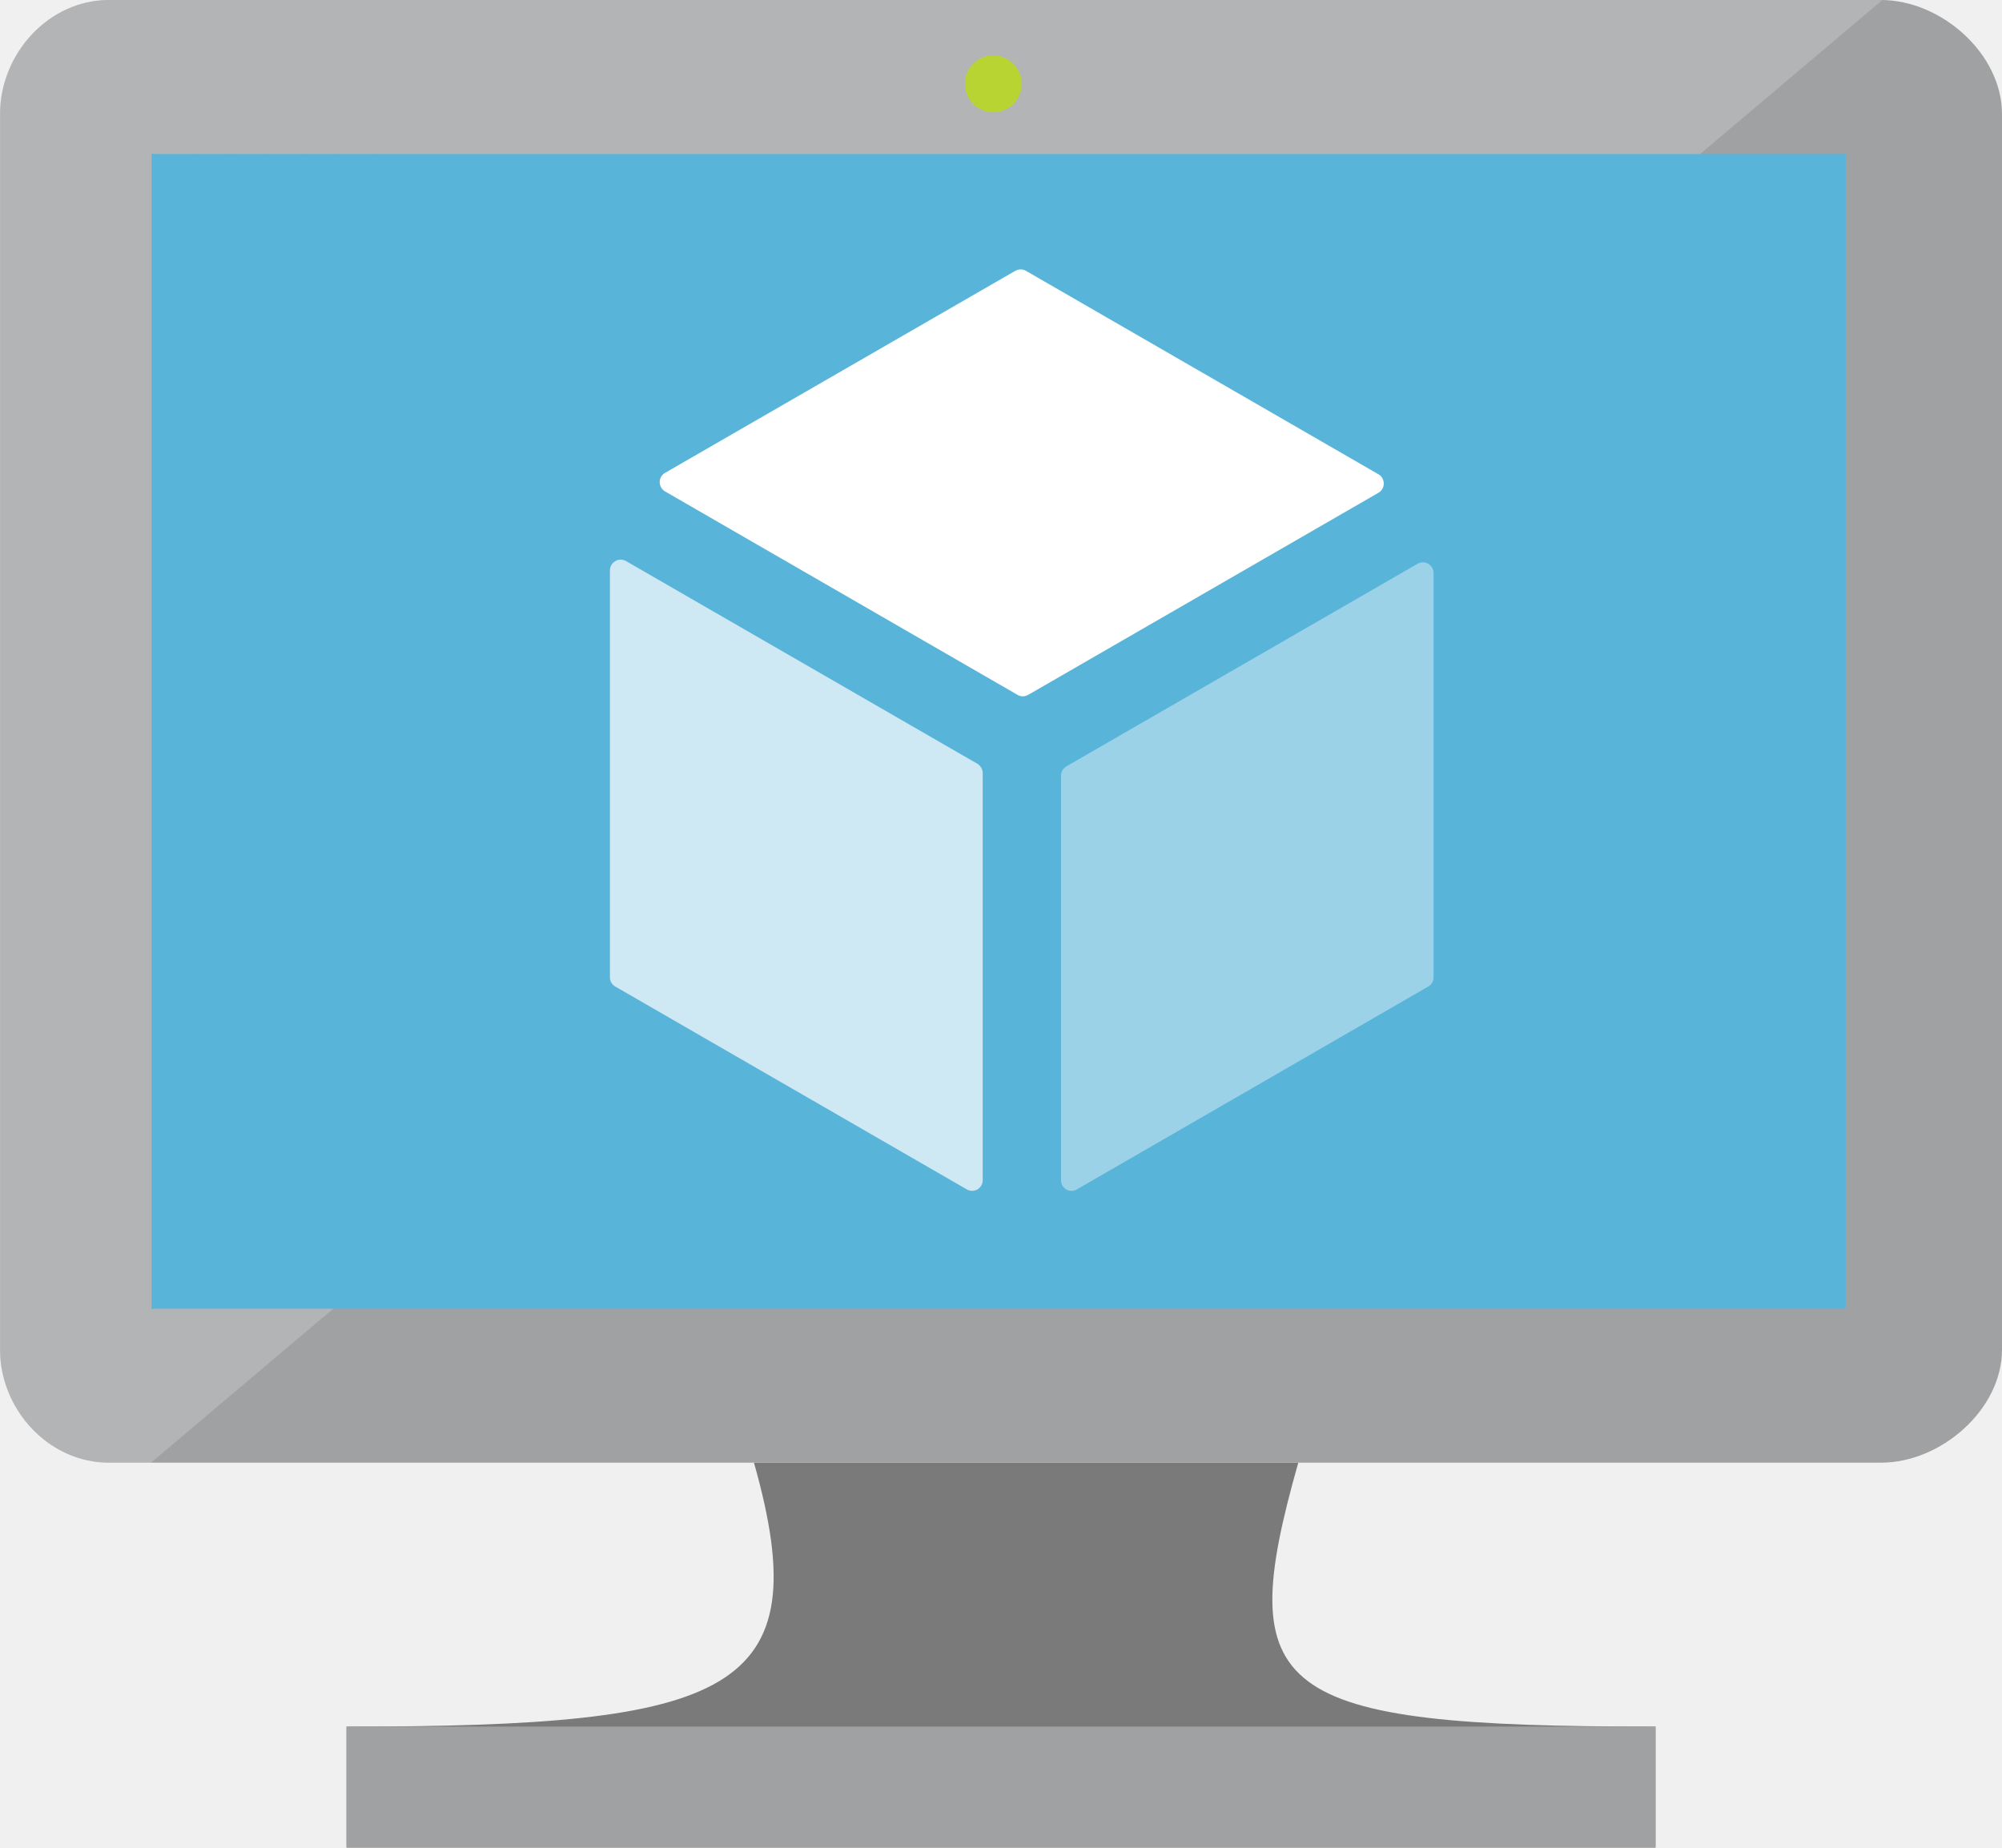
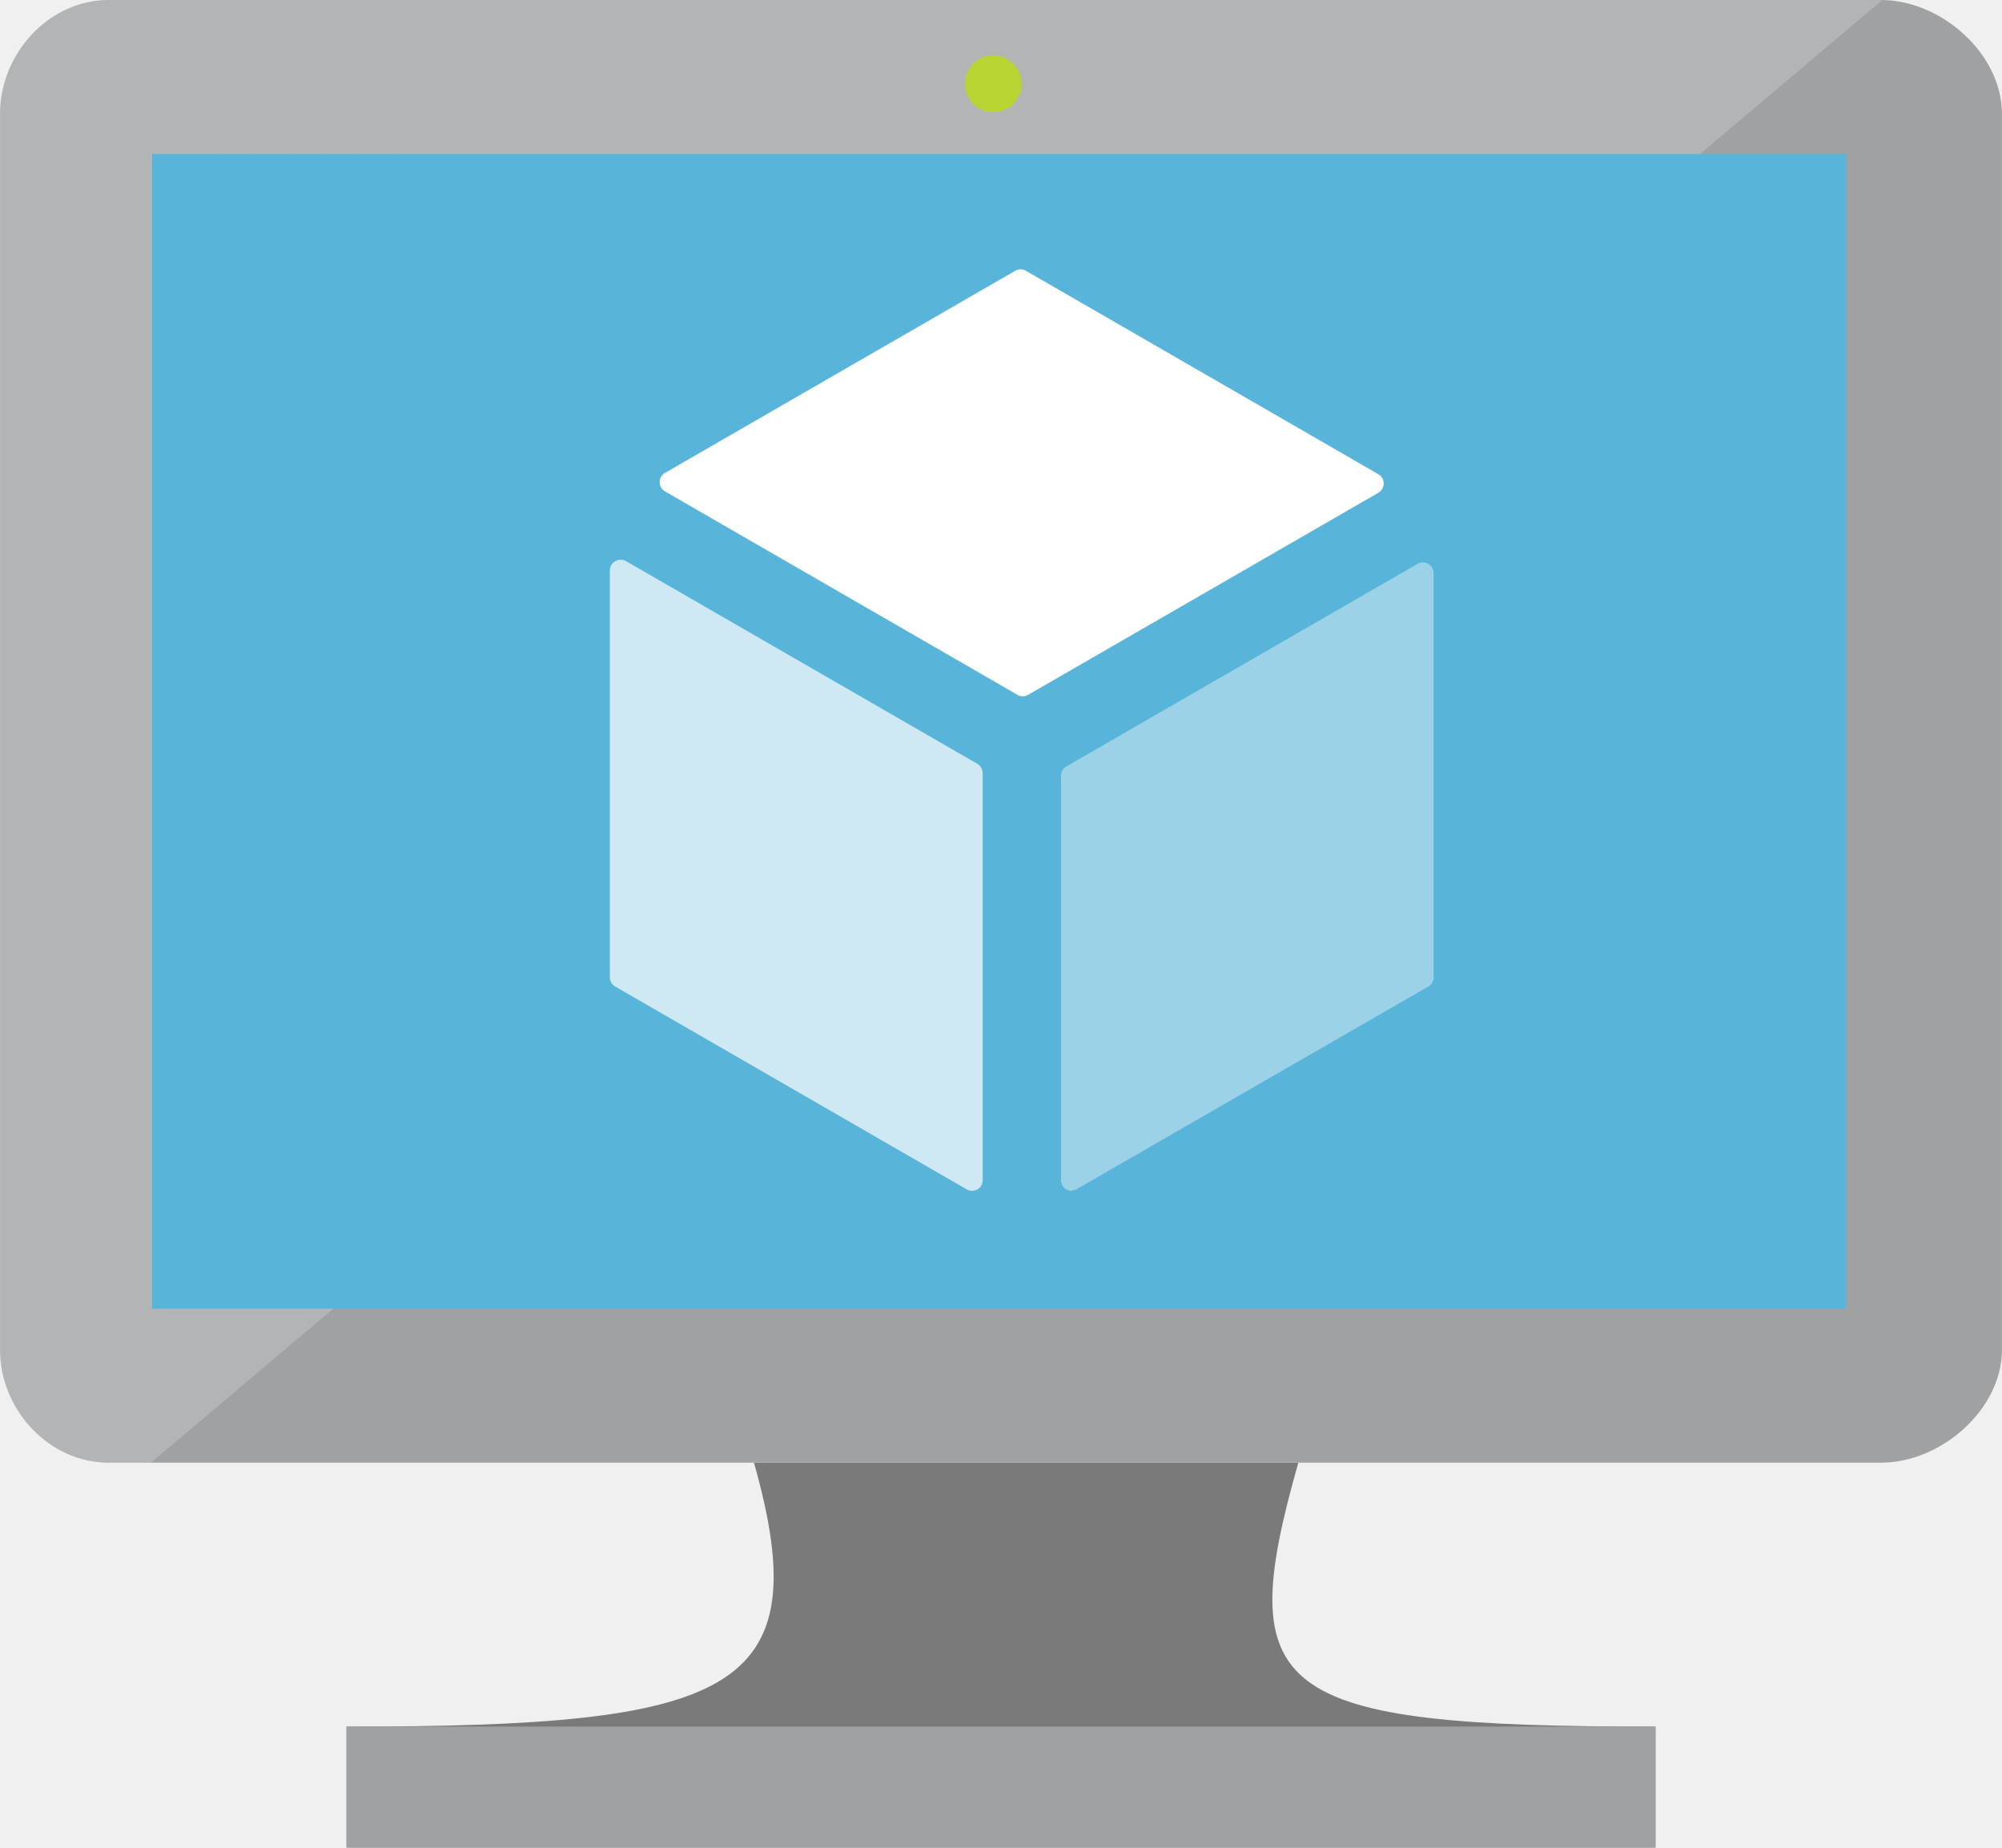
- <svg xmlns="http://www.w3.org/2000/svg" version="1.1" id="Layer_1" x="0px" y="0px" width="50.001" height="46.149" viewBox="0 0 50.001 46.149" enable-background="new 0 0 50 50" xml:space="preserve">
-   <defs id="defs25" />
-   <path d="M 32.426,36.534 31.235,36.534 19.445,36.534 18.83,36.534 C 20.464,42.302 18.269,43.129 8.655,43.129 L 8.655,46.149 20.882,46.149 29.809,46.149 41.347,46.149 41.347,43.129 C 31.733,43.129 30.79,42.305 32.426,36.534" id="path3" style="fill:#7a7a7a" />
-   <path d="M 46.98,0 2.718,0 C 1.214,0 0.001,1.345 0.001,2.847 L 0.001,33.713 C 0.001,35.206 1.214,36.536 2.718,36.536 L 46.98,36.536 C 48.481,36.536 50.001,35.206 50.001,33.713 L 50.001,2.847 C 50.001,1.341 48.481,0 46.98,0" id="path5" style="fill:#a0a1a2" />
-   <path enable-background="new    " d="M 47.011,0.003 C 47,0.003 46.99,10e-4 46.98,10e-4 L 2.717,10e-4 C 1.213,10e-4 0,1.345 0,2.848 L 0,33.713 C 0,35.207 1.213,36.537 2.717,36.537 L 3.77,36.537 47.011,0.003 Z" id="path7" style="opacity:0.2;fill:#ffffff" />
-   <polygon points="3.79,5.848 46.098,5.848 46.098,34.689 3.79,34.689 " id="polygon9" style="fill:#59b4d9" transform="translate(0,-2)" />
-   <polygon points="42.528,5.791 42.53,5.791 3.79,5.849 3.79,34.689 3.848,34.689 3.848,5.849 " id="polygon11" style="fill:#59b4d9" transform="translate(0,-2)" />
-   <rect x="8.655" y="43.128" width="32.692" height="3.021" id="rect13" style="fill:#a0a1a2" />
-   <path d="M 25.518,2.095 C 25.518,2.487 25.2,2.805 24.808,2.805 24.415,2.805 24.099,2.487 24.099,2.095 24.099,1.702 24.415,1.385 24.808,1.385 25.2,1.385 25.518,1.702 25.518,2.095" id="path15" style="fill:#b8d432" />
-   <path d="M 25.546,17.394 C 25.501,17.394 25.455,17.38 25.412,17.356 L 16.608,12.274 C 16.527,12.226 16.476,12.137 16.476,12.043 16.476,11.948 16.527,11.86 16.608,11.813 L 25.359,6.764 C 25.441,6.718 25.541,6.718 25.622,6.764 L 34.429,11.848 C 34.511,11.895 34.56,11.983 34.56,12.078 34.56,12.174 34.511,12.261 34.429,12.308 L 25.681,17.356 C 25.638,17.38 25.595,17.394 25.546,17.394" id="path17" style="fill:#ffffff" />
-   <path enable-background="new    " d="M 24.281,29.746 C 24.231,29.746 24.186,29.734 24.147,29.71 L 15.369,24.644 C 15.284,24.597 15.233,24.511 15.233,24.413 L 15.233,14.247 C 15.233,14.151 15.284,14.064 15.369,14.016 15.45,13.967 15.55,13.967 15.637,14.016 L 24.414,19.08 C 24.492,19.13 24.544,19.217 24.544,19.313 L 24.544,29.479 C 24.544,29.576 24.492,29.662 24.414,29.71 24.37,29.734 24.324,29.746 24.281,29.746" id="path19" style="opacity:0.7;fill:#ffffff" />
-   <path enable-background="new    " d="M 26.766,29.746 C 26.718,29.746 26.673,29.734 26.628,29.71 26.55,29.662 26.499,29.576 26.499,29.479 L 26.499,19.377 C 26.499,19.283 26.55,19.195 26.628,19.146 L 35.405,14.082 C 35.489,14.034 35.587,14.034 35.669,14.082 35.753,14.129 35.804,14.217 35.804,14.312 L 35.804,24.413 C 35.804,24.511 35.753,24.597 35.669,24.644 L 26.895,29.71 C 26.859,29.734 26.812,29.746 26.766,29.746" id="path21" style="opacity:0.4;fill:#ffffff" />
+ <svg xmlns="http://www.w3.org/2000/svg" width="50.001" height="46.149">
+   <path d="M32.426 36.534H18.83c1.634 5.768-.56 6.595-10.175 6.595v3.02h32.692v-3.02c-9.614 0-10.557-.824-8.92-6.595" fill="#7a7a7a" />
+   <path d="M46.98 0H2.718C1.214 0 .001 1.345.001 2.847v30.866c0 1.493 1.213 2.823 2.717 2.823H46.98c1.5 0 3.02-1.33 3.02-2.823V2.847C50 1.34 48.48 0 46.98 0" fill="#a0a1a2" />
+   <path d="M47.01.003c-.01 0-.02-.002-.03-.002H2.717C1.213.001 0 1.345 0 2.848v30.865c0 1.494 1.213 2.824 2.717 2.824H3.77L47.01.003z" opacity=".2" fill="#fff" />
+   <g fill="#59b4d9">
+     <path d="M3.8 3.848h42.308v28.84H3.8z" />
+     <path d="M42.528 3.79h.002L3.8 3.85v28.84h.058V3.85z" />
+   </g>
+   <path d="M8.655 43.128h32.692v3.02H8.655z" fill="#a0a1a2" />
+   <path d="M25.518 2.095a.71.71 0 0 1-.71.71.71.71 0 0 1-.709-.71.71.71 0 0 1 .709-.71.71.71 0 0 1 .71.71" fill="#b8d432" />
+   <g fill="#fff">
+     <path d="M25.546 17.394c-.045 0-.09-.014-.134-.038l-8.804-5.082a.27.27 0 0 1-.132-.231c0-.095.05-.183.132-.23l8.75-5.05c.082-.046.182-.046.263 0l8.807 5.084c.082.047.13.135.13.23s-.05.183-.13.23l-8.748 5.048a.27.27 0 0 1-.135.038" />
+     <path d="M24.28 29.746c-.05 0-.095-.012-.134-.036l-8.778-5.066a.26.26 0 0 1-.136-.231V14.247c0-.096.05-.183.136-.23s.18-.05.268 0l8.777 5.064a.28.28 0 0 1 .13.233V29.48c0 .097-.052.183-.13.23a.28.28 0 0 1-.133.036" opacity=".7" />
+     <path d="M26.766 29.746c-.048 0-.093-.012-.138-.036a.27.27 0 0 1-.129-.231V19.377c0-.094.05-.182.13-.23l8.777-5.064a.26.26 0 0 1 .264 0c.084.047.135.135.135.23v10.1a.26.26 0 0 1-.135.231L26.895 29.7c-.036.024-.083.036-.13.036" opacity=".4" />
+   </g>
</svg>
